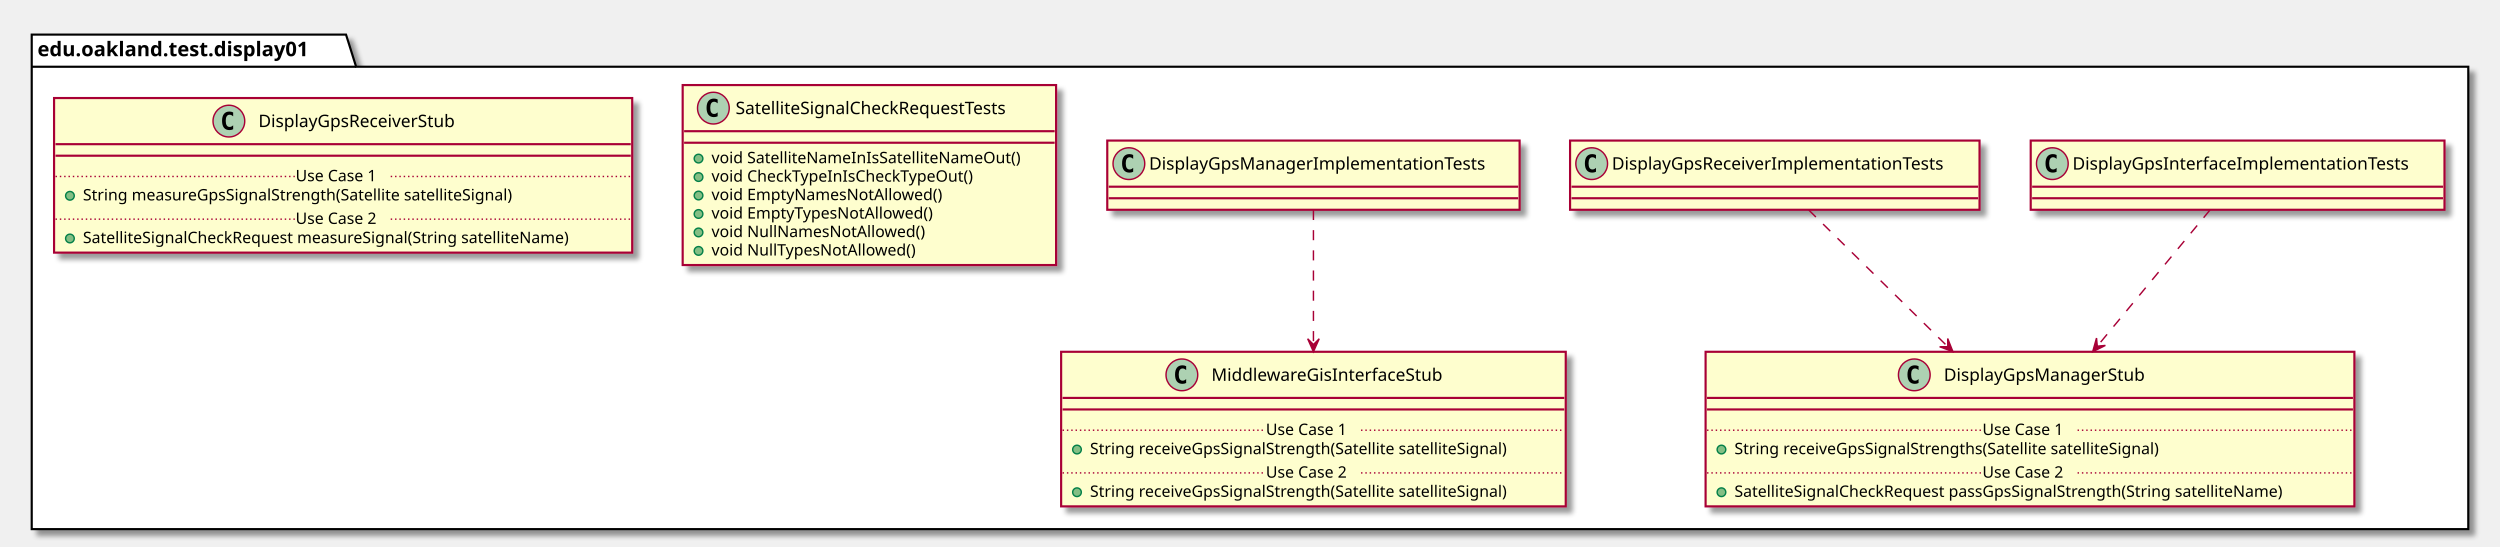
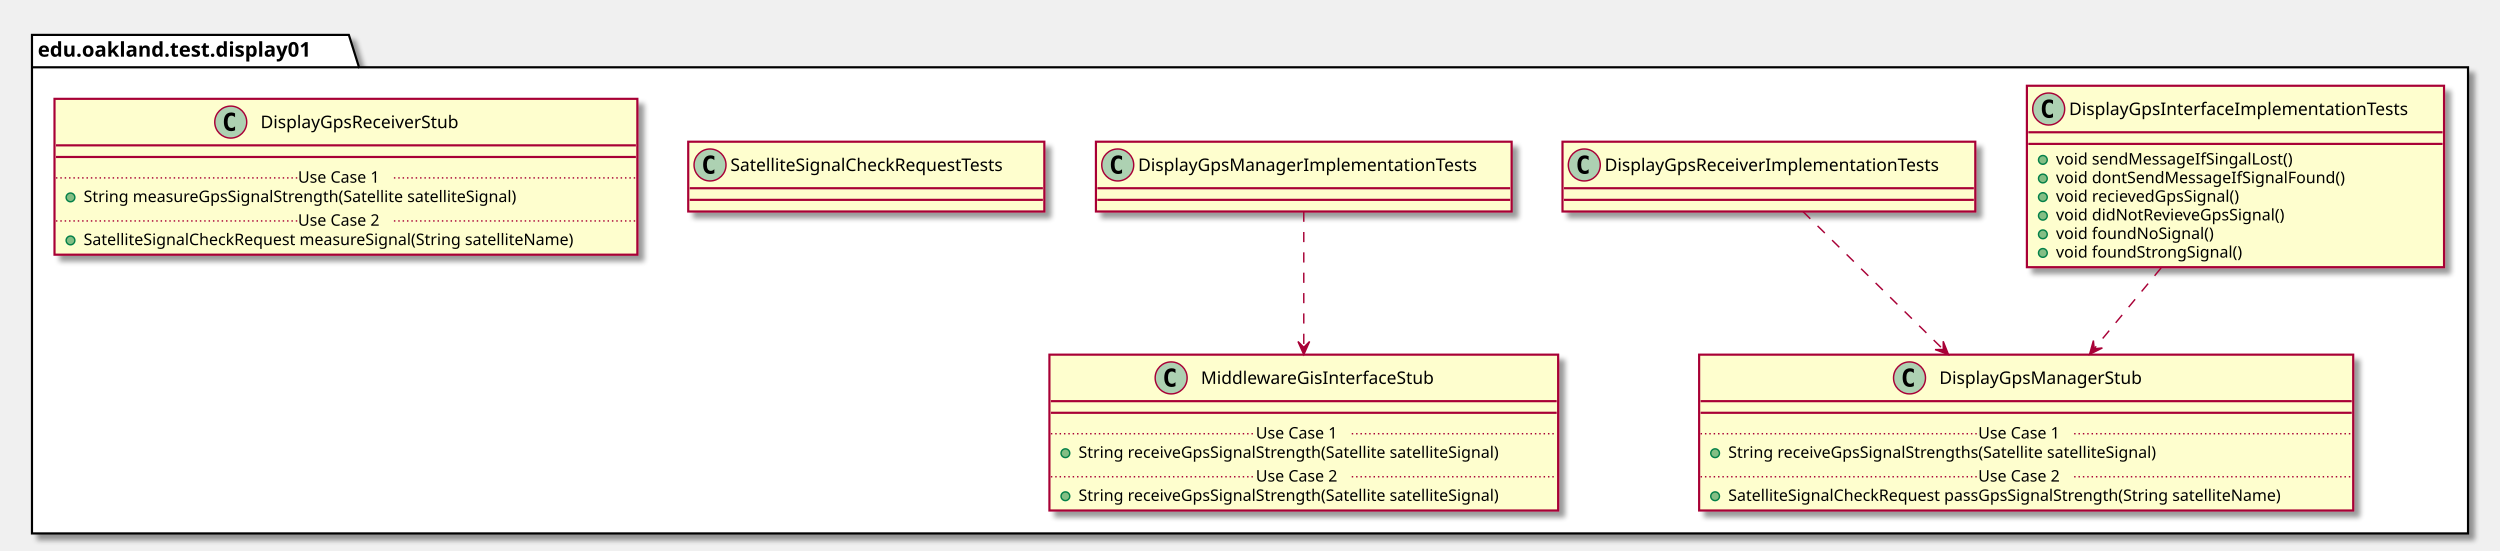
- <svg xmlns="http://www.w3.org/2000/svg" contentScriptType="application/ecmascript" contentStyleType="text/css" height="379px" preserveAspectRatio="none" style="width:1734px;height:379px;" version="1.1" viewBox="0 0 1734 379" width="1734px" zoomAndPan="magnify">
+ <svg xmlns="http://www.w3.org/2000/svg" contentScriptType="application/ecmascript" contentStyleType="text/css" height="379px" preserveAspectRatio="none" style="width:1720px;height:379px;" version="1.1" viewBox="0 0 1720 379" width="1720px" zoomAndPan="magnify">
  <defs>
-     <filter height="300%" id="fhzwplml9uhxo" width="300%" x="-1" y="-1">
+     <filter height="300%" id="f13gcgit264d7g" width="300%" x="-1" y="-1">
      <feGaussianBlur result="blurOut" stdDeviation="2.0" />
      <feColorMatrix in="blurOut" result="blurOut2" type="matrix" values="0 0 0 0 0 0 0 0 0 0 0 0 0 0 0 0 0 0 .4 0" />
      <feOffset dx="4.0" dy="4.0" in="blurOut2" result="blurOut3" />
      <feBlend in="SourceGraphic" in2="blurOut3" mode="normal" />
    </filter>
  </defs>
  <g>
-     <polygon fill="#FFFFFF" filter="url(#fhzwplml9uhxo)" points="22,24,240,24,247,46.297,1712,46.297,1712,367,22,367,22,24" style="stroke: #000000; stroke-width: 1.5;" />
+     <polygon fill="#FFFFFF" filter="url(#f13gcgit264d7g)" points="22,24,240,24,247,46.297,1698,46.297,1698,367,22,367,22,24" style="stroke: #000000; stroke-width: 1.5;" />
    <line style="stroke: #000000; stroke-width: 1.5;" x1="22" x2="247" y1="46.297" y2="46.297" />
    <text fill="#000000" font-family="sans-serif" font-size="14" font-weight="bold" lengthAdjust="spacingAndGlyphs" textLength="212" x="26" y="38.995">edu.oakland.test.display01</text>
-     <rect fill="#FEFECE" filter="url(#fhzwplml9uhxo)" height="48" id="DisplayGpsInterfaceImplementationTests" style="stroke: #A80036; stroke-width: 1.5;" width="287" x="1408.5" y="97.5" />
-     <ellipse cx="1423.5" cy="113.5" fill="#ADD1B2" rx="11" ry="11" style="stroke: #A80036; stroke-width: 1.0;" />
-     <path d="M1426.469,119.141 Q1425.891,119.438 1425.25,119.578 Q1424.609,119.734 1423.906,119.734 Q1421.406,119.734 1420.078,118.094 Q1418.766,116.438 1418.766,113.312 Q1418.766,110.188 1420.078,108.531 Q1421.406,106.875 1423.906,106.875 Q1424.609,106.875 1425.25,107.031 Q1425.906,107.188 1426.469,107.484 L1426.469,110.203 Q1425.844,109.625 1425.25,109.359 Q1424.656,109.078 1424.031,109.078 Q1422.688,109.078 1422,110.156 Q1421.312,111.219 1421.312,113.312 Q1421.312,115.406 1422,116.484 Q1422.688,117.547 1424.031,117.547 Q1424.656,117.547 1425.25,117.281 Q1425.844,117 1426.469,116.422 L1426.469,119.141 Z " />
-     <text fill="#000000" font-family="sans-serif" font-size="12" lengthAdjust="spacingAndGlyphs" textLength="255" x="1437.5" y="117.654">DisplayGpsInterfaceImplementationTests</text>
-     <line style="stroke: #A80036; stroke-width: 1.5;" x1="1409.5" x2="1694.5" y1="129.5" y2="129.5" />
-     <line style="stroke: #A80036; stroke-width: 1.5;" x1="1409.5" x2="1694.5" y1="137.5" y2="137.5" />
-     <rect fill="#FEFECE" filter="url(#fhzwplml9uhxo)" height="107.219" id="DisplayGpsManagerStub" style="stroke: #A80036; stroke-width: 1.5;" width="450" x="1183" y="244" />
-     <ellipse cx="1327.75" cy="260" fill="#ADD1B2" rx="11" ry="11" style="stroke: #A80036; stroke-width: 1.0;" />
-     <path d="M1330.719,265.641 Q1330.141,265.938 1329.5,266.078 Q1328.859,266.234 1328.156,266.234 Q1325.656,266.234 1324.328,264.594 Q1323.016,262.938 1323.016,259.812 Q1323.016,256.688 1324.328,255.031 Q1325.656,253.375 1328.156,253.375 Q1328.859,253.375 1329.5,253.531 Q1330.156,253.688 1330.719,253.984 L1330.719,256.703 Q1330.094,256.125 1329.5,255.859 Q1328.906,255.578 1328.281,255.578 Q1326.938,255.578 1326.25,256.656 Q1325.562,257.719 1325.562,259.812 Q1325.562,261.906 1326.25,262.984 Q1326.938,264.047 1328.281,264.047 Q1328.906,264.047 1329.5,263.781 Q1330.094,263.5 1330.719,262.922 L1330.719,265.641 Z " />
-     <text fill="#000000" font-family="sans-serif" font-size="12" lengthAdjust="spacingAndGlyphs" textLength="152" x="1348.25" y="264.154">DisplayGpsManagerStub</text>
-     <line style="stroke: #A80036; stroke-width: 1.5;" x1="1184" x2="1632" y1="276" y2="276" />
-     <line style="stroke: #A80036; stroke-width: 1.5;" x1="1184" x2="1632" y1="284" y2="284" />
-     <ellipse cx="1194" cy="311.805" fill="#84BE84" rx="3" ry="3" style="stroke: #038048; stroke-width: 1.0;" />
-     <text fill="#000000" font-family="sans-serif" font-size="11" lengthAdjust="spacingAndGlyphs" textLength="331" x="1203" y="315.015">String receiveGpsSignalStrengths(Satellite satelliteSignal)</text>
-     <line style="stroke: #A80036; stroke-width: 1.0; stroke-dasharray: 1.0,2.0;" x1="1184" x2="1375" y1="298.402" y2="298.402" />
-     <text fill="#000000" font-family="sans-serif" font-size="11" lengthAdjust="spacingAndGlyphs" textLength="66" x="1375" y="301.71">Use Case 1</text>
-     <line style="stroke: #A80036; stroke-width: 1.0; stroke-dasharray: 1.0,2.0;" x1="1441" x2="1632" y1="298.402" y2="298.402" />
-     <ellipse cx="1194" cy="341.414" fill="#84BE84" rx="3" ry="3" style="stroke: #038048; stroke-width: 1.0;" />
-     <text fill="#000000" font-family="sans-serif" font-size="11" lengthAdjust="spacingAndGlyphs" textLength="424" x="1203" y="344.625">SatelliteSignalCheckRequest passGpsSignalStrength(String satelliteName)</text>
-     <line style="stroke: #A80036; stroke-width: 1.0; stroke-dasharray: 1.0,2.0;" x1="1184" x2="1375" y1="328.012" y2="328.012" />
-     <text fill="#000000" font-family="sans-serif" font-size="11" lengthAdjust="spacingAndGlyphs" textLength="66" x="1375" y="331.32">Use Case 2</text>
-     <line style="stroke: #A80036; stroke-width: 1.0; stroke-dasharray: 1.0,2.0;" x1="1441" x2="1632" y1="328.012" y2="328.012" />
-     <rect fill="#FEFECE" filter="url(#fhzwplml9uhxo)" height="48" id="DisplayGpsReceiverImplementationTests" style="stroke: #A80036; stroke-width: 1.5;" width="284" x="1089" y="97.5" />
-     <ellipse cx="1104" cy="113.5" fill="#ADD1B2" rx="11" ry="11" style="stroke: #A80036; stroke-width: 1.0;" />
-     <path d="M1106.969,119.141 Q1106.391,119.438 1105.75,119.578 Q1105.109,119.734 1104.406,119.734 Q1101.906,119.734 1100.578,118.094 Q1099.266,116.438 1099.266,113.312 Q1099.266,110.188 1100.578,108.531 Q1101.906,106.875 1104.406,106.875 Q1105.109,106.875 1105.75,107.031 Q1106.406,107.188 1106.969,107.484 L1106.969,110.203 Q1106.344,109.625 1105.75,109.359 Q1105.156,109.078 1104.531,109.078 Q1103.188,109.078 1102.5,110.156 Q1101.812,111.219 1101.812,113.312 Q1101.812,115.406 1102.5,116.484 Q1103.188,117.547 1104.531,117.547 Q1105.156,117.547 1105.75,117.281 Q1106.344,117 1106.969,116.422 L1106.969,119.141 Z " />
-     <text fill="#000000" font-family="sans-serif" font-size="12" lengthAdjust="spacingAndGlyphs" textLength="252" x="1118" y="117.654">DisplayGpsReceiverImplementationTests</text>
-     <line style="stroke: #A80036; stroke-width: 1.5;" x1="1090" x2="1372" y1="129.5" y2="129.5" />
-     <line style="stroke: #A80036; stroke-width: 1.5;" x1="1090" x2="1372" y1="137.5" y2="137.5" />
-     <rect fill="#FEFECE" filter="url(#fhzwplml9uhxo)" height="48" id="DisplayGpsManagerImplementationTests" style="stroke: #A80036; stroke-width: 1.5;" width="286" x="768" y="97.5" />
-     <ellipse cx="783" cy="113.5" fill="#ADD1B2" rx="11" ry="11" style="stroke: #A80036; stroke-width: 1.0;" />
-     <path d="M785.969,119.141 Q785.391,119.438 784.75,119.578 Q784.109,119.734 783.406,119.734 Q780.906,119.734 779.578,118.094 Q778.266,116.438 778.266,113.312 Q778.266,110.188 779.578,108.531 Q780.906,106.875 783.406,106.875 Q784.109,106.875 784.75,107.031 Q785.406,107.188 785.969,107.484 L785.969,110.203 Q785.344,109.625 784.75,109.359 Q784.156,109.078 783.531,109.078 Q782.188,109.078 781.5,110.156 Q780.812,111.219 780.812,113.312 Q780.812,115.406 781.5,116.484 Q782.188,117.547 783.531,117.547 Q784.156,117.547 784.75,117.281 Q785.344,117 785.969,116.422 L785.969,119.141 Z " />
-     <text fill="#000000" font-family="sans-serif" font-size="12" lengthAdjust="spacingAndGlyphs" textLength="254" x="797" y="117.654">DisplayGpsManagerImplementationTests</text>
-     <line style="stroke: #A80036; stroke-width: 1.5;" x1="769" x2="1053" y1="129.5" y2="129.5" />
-     <line style="stroke: #A80036; stroke-width: 1.5;" x1="769" x2="1053" y1="137.5" y2="137.5" />
-     <rect fill="#FEFECE" filter="url(#fhzwplml9uhxo)" height="107.219" id="MiddlewareGisInterfaceStub" style="stroke: #A80036; stroke-width: 1.5;" width="350" x="736" y="244" />
-     <ellipse cx="819.75" cy="260" fill="#ADD1B2" rx="11" ry="11" style="stroke: #A80036; stroke-width: 1.0;" />
-     <path d="M822.719,265.641 Q822.141,265.938 821.5,266.078 Q820.859,266.234 820.156,266.234 Q817.656,266.234 816.328,264.594 Q815.016,262.938 815.016,259.812 Q815.016,256.688 816.328,255.031 Q817.656,253.375 820.156,253.375 Q820.859,253.375 821.5,253.531 Q822.156,253.688 822.719,253.984 L822.719,256.703 Q822.094,256.125 821.5,255.859 Q820.906,255.578 820.281,255.578 Q818.938,255.578 818.25,256.656 Q817.562,257.719 817.562,259.812 Q817.562,261.906 818.25,262.984 Q818.938,264.047 820.281,264.047 Q820.906,264.047 821.5,263.781 Q822.094,263.5 822.719,262.922 L822.719,265.641 Z " />
-     <text fill="#000000" font-family="sans-serif" font-size="12" lengthAdjust="spacingAndGlyphs" textLength="174" x="840.25" y="264.154">MiddlewareGisInterfaceStub</text>
-     <line style="stroke: #A80036; stroke-width: 1.5;" x1="737" x2="1085" y1="276" y2="276" />
-     <line style="stroke: #A80036; stroke-width: 1.5;" x1="737" x2="1085" y1="284" y2="284" />
-     <ellipse cx="747" cy="311.805" fill="#84BE84" rx="3" ry="3" style="stroke: #038048; stroke-width: 1.0;" />
-     <text fill="#000000" font-family="sans-serif" font-size="11" lengthAdjust="spacingAndGlyphs" textLength="324" x="756" y="315.015">String receiveGpsSignalStrength(Satellite satelliteSignal)</text>
-     <line style="stroke: #A80036; stroke-width: 1.0; stroke-dasharray: 1.0,2.0;" x1="737" x2="878" y1="298.402" y2="298.402" />
-     <text fill="#000000" font-family="sans-serif" font-size="11" lengthAdjust="spacingAndGlyphs" textLength="66" x="878" y="301.71">Use Case 1</text>
-     <line style="stroke: #A80036; stroke-width: 1.0; stroke-dasharray: 1.0,2.0;" x1="944" x2="1085" y1="298.402" y2="298.402" />
-     <ellipse cx="747" cy="341.414" fill="#84BE84" rx="3" ry="3" style="stroke: #038048; stroke-width: 1.0;" />
-     <text fill="#000000" font-family="sans-serif" font-size="11" lengthAdjust="spacingAndGlyphs" textLength="324" x="756" y="344.625">String receiveGpsSignalStrength(Satellite satelliteSignal)</text>
-     <line style="stroke: #A80036; stroke-width: 1.0; stroke-dasharray: 1.0,2.0;" x1="737" x2="878" y1="328.012" y2="328.012" />
-     <text fill="#000000" font-family="sans-serif" font-size="11" lengthAdjust="spacingAndGlyphs" textLength="66" x="878" y="331.32">Use Case 2</text>
-     <line style="stroke: #A80036; stroke-width: 1.0; stroke-dasharray: 1.0,2.0;" x1="944" x2="1085" y1="328.012" y2="328.012" />
-     <rect fill="#FEFECE" filter="url(#fhzwplml9uhxo)" height="124.828" id="SatelliteSignalCheckRequestTests" style="stroke: #A80036; stroke-width: 1.5;" width="259" x="473.5" y="59" />
-     <ellipse cx="494.8" cy="75" fill="#ADD1B2" rx="11" ry="11" style="stroke: #A80036; stroke-width: 1.0;" />
-     <path d="M497.769,80.641 Q497.191,80.938 496.55,81.078 Q495.909,81.234 495.206,81.234 Q492.706,81.234 491.378,79.594 Q490.066,77.938 490.066,74.812 Q490.066,71.688 491.378,70.031 Q492.706,68.375 495.206,68.375 Q495.909,68.375 496.55,68.531 Q497.206,68.688 497.769,68.984 L497.769,71.703 Q497.144,71.125 496.55,70.859 Q495.956,70.578 495.331,70.578 Q493.988,70.578 493.3,71.656 Q492.613,72.719 492.613,74.812 Q492.613,76.906 493.3,77.984 Q493.988,79.047 495.331,79.047 Q495.956,79.047 496.55,78.781 Q497.144,78.5 497.769,77.922 L497.769,80.641 Z " />
-     <text fill="#000000" font-family="sans-serif" font-size="12" lengthAdjust="spacingAndGlyphs" textLength="213" x="510.2" y="79.154">SatelliteSignalCheckRequestTests</text>
-     <line style="stroke: #A80036; stroke-width: 1.5;" x1="474.5" x2="731.5" y1="91" y2="91" />
-     <line style="stroke: #A80036; stroke-width: 1.5;" x1="474.5" x2="731.5" y1="99" y2="99" />
-     <ellipse cx="484.5" cy="110" fill="#84BE84" rx="3" ry="3" style="stroke: #038048; stroke-width: 1.0;" />
-     <text fill="#000000" font-family="sans-serif" font-size="11" lengthAdjust="spacingAndGlyphs" textLength="233" x="493.5" y="113.21">void SatelliteNameInIsSatelliteNameOut()</text>
-     <ellipse cx="484.5" cy="122.805" fill="#84BE84" rx="3" ry="3" style="stroke: #038048; stroke-width: 1.0;" />
-     <text fill="#000000" font-family="sans-serif" font-size="11" lengthAdjust="spacingAndGlyphs" textLength="197" x="493.5" y="126.015">void CheckTypeInIsCheckTypeOut()</text>
-     <ellipse cx="484.5" cy="135.609" fill="#84BE84" rx="3" ry="3" style="stroke: #038048; stroke-width: 1.0;" />
-     <text fill="#000000" font-family="sans-serif" font-size="11" lengthAdjust="spacingAndGlyphs" textLength="172" x="493.5" y="138.82">void EmptyNamesNotAllowed()</text>
-     <ellipse cx="484.5" cy="148.414" fill="#84BE84" rx="3" ry="3" style="stroke: #038048; stroke-width: 1.0;" />
-     <text fill="#000000" font-family="sans-serif" font-size="11" lengthAdjust="spacingAndGlyphs" textLength="166" x="493.5" y="151.625">void EmptyTypesNotAllowed()</text>
-     <ellipse cx="484.5" cy="161.219" fill="#84BE84" rx="3" ry="3" style="stroke: #038048; stroke-width: 1.0;" />
-     <text fill="#000000" font-family="sans-serif" font-size="11" lengthAdjust="spacingAndGlyphs" textLength="158" x="493.5" y="164.429">void NullNamesNotAllowed()</text>
-     <ellipse cx="484.5" cy="174.023" fill="#84BE84" rx="3" ry="3" style="stroke: #038048; stroke-width: 1.0;" />
-     <text fill="#000000" font-family="sans-serif" font-size="11" lengthAdjust="spacingAndGlyphs" textLength="152" x="493.5" y="177.234">void NullTypesNotAllowed()</text>
-     <rect fill="#FEFECE" filter="url(#fhzwplml9uhxo)" height="107.219" id="DisplayGpsReceiverStub" style="stroke: #A80036; stroke-width: 1.5;" width="401" x="37.5" y="68" />
+     <rect fill="#FEFECE" filter="url(#f13gcgit264d7g)" height="124.828" id="DisplayGpsInterfaceImplementationTests" style="stroke: #A80036; stroke-width: 1.5;" width="287" x="1394.5" y="59" />
+     <ellipse cx="1409.5" cy="75" fill="#ADD1B2" rx="11" ry="11" style="stroke: #A80036; stroke-width: 1.0;" />
+     <path d="M1412.469,80.641 Q1411.891,80.938 1411.25,81.078 Q1410.609,81.234 1409.906,81.234 Q1407.406,81.234 1406.078,79.594 Q1404.766,77.938 1404.766,74.812 Q1404.766,71.688 1406.078,70.031 Q1407.406,68.375 1409.906,68.375 Q1410.609,68.375 1411.25,68.531 Q1411.906,68.688 1412.469,68.984 L1412.469,71.703 Q1411.844,71.125 1411.25,70.859 Q1410.656,70.578 1410.031,70.578 Q1408.688,70.578 1408,71.656 Q1407.312,72.719 1407.312,74.812 Q1407.312,76.906 1408,77.984 Q1408.688,79.047 1410.031,79.047 Q1410.656,79.047 1411.25,78.781 Q1411.844,78.5 1412.469,77.922 L1412.469,80.641 Z " />
+     <text fill="#000000" font-family="sans-serif" font-size="12" lengthAdjust="spacingAndGlyphs" textLength="255" x="1423.5" y="79.154">DisplayGpsInterfaceImplementationTests</text>
+     <line style="stroke: #A80036; stroke-width: 1.5;" x1="1395.5" x2="1680.5" y1="91" y2="91" />
+     <line style="stroke: #A80036; stroke-width: 1.5;" x1="1395.5" x2="1680.5" y1="99" y2="99" />
+     <ellipse cx="1405.5" cy="110" fill="#84BE84" rx="3" ry="3" style="stroke: #038048; stroke-width: 1.0;" />
+     <text fill="#000000" font-family="sans-serif" font-size="11" lengthAdjust="spacingAndGlyphs" textLength="180" x="1414.5" y="113.21">void sendMessageIfSingalLost()</text>
+     <ellipse cx="1405.5" cy="122.805" fill="#84BE84" rx="3" ry="3" style="stroke: #038048; stroke-width: 1.0;" />
+     <text fill="#000000" font-family="sans-serif" font-size="11" lengthAdjust="spacingAndGlyphs" textLength="216" x="1414.5" y="126.015">void dontSendMessageIfSignalFound()</text>
+     <ellipse cx="1405.5" cy="135.609" fill="#84BE84" rx="3" ry="3" style="stroke: #038048; stroke-width: 1.0;" />
+     <text fill="#000000" font-family="sans-serif" font-size="11" lengthAdjust="spacingAndGlyphs" textLength="141" x="1414.5" y="138.82">void recievedGpsSignal()</text>
+     <ellipse cx="1405.5" cy="148.414" fill="#84BE84" rx="3" ry="3" style="stroke: #038048; stroke-width: 1.0;" />
+     <text fill="#000000" font-family="sans-serif" font-size="11" lengthAdjust="spacingAndGlyphs" textLength="172" x="1414.5" y="151.625">void didNotRevieveGpsSignal()</text>
+     <ellipse cx="1405.5" cy="161.219" fill="#84BE84" rx="3" ry="3" style="stroke: #038048; stroke-width: 1.0;" />
+     <text fill="#000000" font-family="sans-serif" font-size="11" lengthAdjust="spacingAndGlyphs" textLength="117" x="1414.5" y="164.429">void foundNoSignal()</text>
+     <ellipse cx="1405.5" cy="174.023" fill="#84BE84" rx="3" ry="3" style="stroke: #038048; stroke-width: 1.0;" />
+     <text fill="#000000" font-family="sans-serif" font-size="11" lengthAdjust="spacingAndGlyphs" textLength="140" x="1414.5" y="177.234">void foundStrongSignal()</text>
+     <rect fill="#FEFECE" filter="url(#f13gcgit264d7g)" height="107.219" id="DisplayGpsManagerStub" style="stroke: #A80036; stroke-width: 1.5;" width="450" x="1169" y="244" />
+     <ellipse cx="1313.75" cy="260" fill="#ADD1B2" rx="11" ry="11" style="stroke: #A80036; stroke-width: 1.0;" />
+     <path d="M1316.719,265.641 Q1316.141,265.938 1315.5,266.078 Q1314.859,266.234 1314.156,266.234 Q1311.656,266.234 1310.328,264.594 Q1309.016,262.938 1309.016,259.812 Q1309.016,256.688 1310.328,255.031 Q1311.656,253.375 1314.156,253.375 Q1314.859,253.375 1315.5,253.531 Q1316.156,253.688 1316.719,253.984 L1316.719,256.703 Q1316.094,256.125 1315.5,255.859 Q1314.906,255.578 1314.281,255.578 Q1312.938,255.578 1312.25,256.656 Q1311.562,257.719 1311.562,259.812 Q1311.562,261.906 1312.25,262.984 Q1312.938,264.047 1314.281,264.047 Q1314.906,264.047 1315.5,263.781 Q1316.094,263.5 1316.719,262.922 L1316.719,265.641 Z " />
+     <text fill="#000000" font-family="sans-serif" font-size="12" lengthAdjust="spacingAndGlyphs" textLength="152" x="1334.25" y="264.154">DisplayGpsManagerStub</text>
+     <line style="stroke: #A80036; stroke-width: 1.5;" x1="1170" x2="1618" y1="276" y2="276" />
+     <line style="stroke: #A80036; stroke-width: 1.5;" x1="1170" x2="1618" y1="284" y2="284" />
+     <ellipse cx="1180" cy="311.805" fill="#84BE84" rx="3" ry="3" style="stroke: #038048; stroke-width: 1.0;" />
+     <text fill="#000000" font-family="sans-serif" font-size="11" lengthAdjust="spacingAndGlyphs" textLength="331" x="1189" y="315.015">String receiveGpsSignalStrengths(Satellite satelliteSignal)</text>
+     <line style="stroke: #A80036; stroke-width: 1.0; stroke-dasharray: 1.0,2.0;" x1="1170" x2="1361" y1="298.402" y2="298.402" />
+     <text fill="#000000" font-family="sans-serif" font-size="11" lengthAdjust="spacingAndGlyphs" textLength="66" x="1361" y="301.71">Use Case 1</text>
+     <line style="stroke: #A80036; stroke-width: 1.0; stroke-dasharray: 1.0,2.0;" x1="1427" x2="1618" y1="298.402" y2="298.402" />
+     <ellipse cx="1180" cy="341.414" fill="#84BE84" rx="3" ry="3" style="stroke: #038048; stroke-width: 1.0;" />
+     <text fill="#000000" font-family="sans-serif" font-size="11" lengthAdjust="spacingAndGlyphs" textLength="424" x="1189" y="344.625">SatelliteSignalCheckRequest passGpsSignalStrength(String satelliteName)</text>
+     <line style="stroke: #A80036; stroke-width: 1.0; stroke-dasharray: 1.0,2.0;" x1="1170" x2="1361" y1="328.012" y2="328.012" />
+     <text fill="#000000" font-family="sans-serif" font-size="11" lengthAdjust="spacingAndGlyphs" textLength="66" x="1361" y="331.32">Use Case 2</text>
+     <line style="stroke: #A80036; stroke-width: 1.0; stroke-dasharray: 1.0,2.0;" x1="1427" x2="1618" y1="328.012" y2="328.012" />
+     <rect fill="#FEFECE" filter="url(#f13gcgit264d7g)" height="48" id="DisplayGpsReceiverImplementationTests" style="stroke: #A80036; stroke-width: 1.5;" width="284" x="1075" y="97.5" />
+     <ellipse cx="1090" cy="113.5" fill="#ADD1B2" rx="11" ry="11" style="stroke: #A80036; stroke-width: 1.0;" />
+     <path d="M1092.969,119.141 Q1092.391,119.438 1091.75,119.578 Q1091.109,119.734 1090.406,119.734 Q1087.906,119.734 1086.578,118.094 Q1085.266,116.438 1085.266,113.312 Q1085.266,110.188 1086.578,108.531 Q1087.906,106.875 1090.406,106.875 Q1091.109,106.875 1091.75,107.031 Q1092.406,107.188 1092.969,107.484 L1092.969,110.203 Q1092.344,109.625 1091.75,109.359 Q1091.156,109.078 1090.531,109.078 Q1089.188,109.078 1088.5,110.156 Q1087.812,111.219 1087.812,113.312 Q1087.812,115.406 1088.5,116.484 Q1089.188,117.547 1090.531,117.547 Q1091.156,117.547 1091.75,117.281 Q1092.344,117 1092.969,116.422 L1092.969,119.141 Z " />
+     <text fill="#000000" font-family="sans-serif" font-size="12" lengthAdjust="spacingAndGlyphs" textLength="252" x="1104" y="117.654">DisplayGpsReceiverImplementationTests</text>
+     <line style="stroke: #A80036; stroke-width: 1.5;" x1="1076" x2="1358" y1="129.5" y2="129.5" />
+     <line style="stroke: #A80036; stroke-width: 1.5;" x1="1076" x2="1358" y1="137.5" y2="137.5" />
+     <rect fill="#FEFECE" filter="url(#f13gcgit264d7g)" height="48" id="DisplayGpsManagerImplementationTests" style="stroke: #A80036; stroke-width: 1.5;" width="286" x="754" y="97.5" />
+     <ellipse cx="769" cy="113.5" fill="#ADD1B2" rx="11" ry="11" style="stroke: #A80036; stroke-width: 1.0;" />
+     <path d="M771.969,119.141 Q771.391,119.438 770.75,119.578 Q770.109,119.734 769.406,119.734 Q766.906,119.734 765.578,118.094 Q764.266,116.438 764.266,113.312 Q764.266,110.188 765.578,108.531 Q766.906,106.875 769.406,106.875 Q770.109,106.875 770.75,107.031 Q771.406,107.188 771.969,107.484 L771.969,110.203 Q771.344,109.625 770.75,109.359 Q770.156,109.078 769.531,109.078 Q768.188,109.078 767.5,110.156 Q766.812,111.219 766.812,113.312 Q766.812,115.406 767.5,116.484 Q768.188,117.547 769.531,117.547 Q770.156,117.547 770.75,117.281 Q771.344,117 771.969,116.422 L771.969,119.141 Z " />
+     <text fill="#000000" font-family="sans-serif" font-size="12" lengthAdjust="spacingAndGlyphs" textLength="254" x="783" y="117.654">DisplayGpsManagerImplementationTests</text>
+     <line style="stroke: #A80036; stroke-width: 1.5;" x1="755" x2="1039" y1="129.5" y2="129.5" />
+     <line style="stroke: #A80036; stroke-width: 1.5;" x1="755" x2="1039" y1="137.5" y2="137.5" />
+     <rect fill="#FEFECE" filter="url(#f13gcgit264d7g)" height="107.219" id="MiddlewareGisInterfaceStub" style="stroke: #A80036; stroke-width: 1.5;" width="350" x="722" y="244" />
+     <ellipse cx="805.75" cy="260" fill="#ADD1B2" rx="11" ry="11" style="stroke: #A80036; stroke-width: 1.0;" />
+     <path d="M808.719,265.641 Q808.141,265.938 807.5,266.078 Q806.859,266.234 806.156,266.234 Q803.656,266.234 802.328,264.594 Q801.016,262.938 801.016,259.812 Q801.016,256.688 802.328,255.031 Q803.656,253.375 806.156,253.375 Q806.859,253.375 807.5,253.531 Q808.156,253.688 808.719,253.984 L808.719,256.703 Q808.094,256.125 807.5,255.859 Q806.906,255.578 806.281,255.578 Q804.938,255.578 804.25,256.656 Q803.562,257.719 803.562,259.812 Q803.562,261.906 804.25,262.984 Q804.938,264.047 806.281,264.047 Q806.906,264.047 807.5,263.781 Q808.094,263.5 808.719,262.922 L808.719,265.641 Z " />
+     <text fill="#000000" font-family="sans-serif" font-size="12" lengthAdjust="spacingAndGlyphs" textLength="174" x="826.25" y="264.154">MiddlewareGisInterfaceStub</text>
+     <line style="stroke: #A80036; stroke-width: 1.5;" x1="723" x2="1071" y1="276" y2="276" />
+     <line style="stroke: #A80036; stroke-width: 1.5;" x1="723" x2="1071" y1="284" y2="284" />
+     <ellipse cx="733" cy="311.805" fill="#84BE84" rx="3" ry="3" style="stroke: #038048; stroke-width: 1.0;" />
+     <text fill="#000000" font-family="sans-serif" font-size="11" lengthAdjust="spacingAndGlyphs" textLength="324" x="742" y="315.015">String receiveGpsSignalStrength(Satellite satelliteSignal)</text>
+     <line style="stroke: #A80036; stroke-width: 1.0; stroke-dasharray: 1.0,2.0;" x1="723" x2="864" y1="298.402" y2="298.402" />
+     <text fill="#000000" font-family="sans-serif" font-size="11" lengthAdjust="spacingAndGlyphs" textLength="66" x="864" y="301.71">Use Case 1</text>
+     <line style="stroke: #A80036; stroke-width: 1.0; stroke-dasharray: 1.0,2.0;" x1="930" x2="1071" y1="298.402" y2="298.402" />
+     <ellipse cx="733" cy="341.414" fill="#84BE84" rx="3" ry="3" style="stroke: #038048; stroke-width: 1.0;" />
+     <text fill="#000000" font-family="sans-serif" font-size="11" lengthAdjust="spacingAndGlyphs" textLength="324" x="742" y="344.625">String receiveGpsSignalStrength(Satellite satelliteSignal)</text>
+     <line style="stroke: #A80036; stroke-width: 1.0; stroke-dasharray: 1.0,2.0;" x1="723" x2="864" y1="328.012" y2="328.012" />
+     <text fill="#000000" font-family="sans-serif" font-size="11" lengthAdjust="spacingAndGlyphs" textLength="66" x="864" y="331.32">Use Case 2</text>
+     <line style="stroke: #A80036; stroke-width: 1.0; stroke-dasharray: 1.0,2.0;" x1="930" x2="1071" y1="328.012" y2="328.012" />
+     <rect fill="#FEFECE" filter="url(#f13gcgit264d7g)" height="48" id="SatelliteSignalCheckRequestTests" style="stroke: #A80036; stroke-width: 1.5;" width="245" x="473.5" y="97.5" />
+     <ellipse cx="488.5" cy="113.5" fill="#ADD1B2" rx="11" ry="11" style="stroke: #A80036; stroke-width: 1.0;" />
+     <path d="M491.469,119.141 Q490.891,119.438 490.25,119.578 Q489.609,119.734 488.906,119.734 Q486.406,119.734 485.078,118.094 Q483.766,116.438 483.766,113.312 Q483.766,110.188 485.078,108.531 Q486.406,106.875 488.906,106.875 Q489.609,106.875 490.25,107.031 Q490.906,107.188 491.469,107.484 L491.469,110.203 Q490.844,109.625 490.25,109.359 Q489.656,109.078 489.031,109.078 Q487.688,109.078 487,110.156 Q486.312,111.219 486.312,113.312 Q486.312,115.406 487,116.484 Q487.688,117.547 489.031,117.547 Q489.656,117.547 490.25,117.281 Q490.844,117 491.469,116.422 L491.469,119.141 Z " />
+     <text fill="#000000" font-family="sans-serif" font-size="12" lengthAdjust="spacingAndGlyphs" textLength="213" x="502.5" y="117.654">SatelliteSignalCheckRequestTests</text>
+     <line style="stroke: #A80036; stroke-width: 1.5;" x1="474.5" x2="717.5" y1="129.5" y2="129.5" />
+     <line style="stroke: #A80036; stroke-width: 1.5;" x1="474.5" x2="717.5" y1="137.5" y2="137.5" />
+     <rect fill="#FEFECE" filter="url(#f13gcgit264d7g)" height="107.219" id="DisplayGpsReceiverStub" style="stroke: #A80036; stroke-width: 1.5;" width="401" x="37.5" y="68" />
    <ellipse cx="158.75" cy="84" fill="#ADD1B2" rx="11" ry="11" style="stroke: #A80036; stroke-width: 1.0;" />
    <path d="M161.719,89.641 Q161.141,89.938 160.5,90.078 Q159.859,90.234 159.156,90.234 Q156.656,90.234 155.328,88.594 Q154.016,86.938 154.016,83.812 Q154.016,80.688 155.328,79.031 Q156.656,77.375 159.156,77.375 Q159.859,77.375 160.5,77.531 Q161.156,77.688 161.719,77.984 L161.719,80.703 Q161.094,80.125 160.5,79.859 Q159.906,79.578 159.281,79.578 Q157.938,79.578 157.25,80.656 Q156.562,81.719 156.562,83.812 Q156.562,85.906 157.25,86.984 Q157.938,88.047 159.281,88.047 Q159.906,88.047 160.5,87.781 Q161.094,87.5 161.719,86.922 L161.719,89.641 Z " />
    <text fill="#000000" font-family="sans-serif" font-size="12" lengthAdjust="spacingAndGlyphs" textLength="150" x="179.25" y="88.154">DisplayGpsReceiverStub</text>
    <line style="stroke: #A80036; stroke-width: 1.5;" x1="38.5" x2="437.5" y1="100" y2="100" />
    <line style="stroke: #A80036; stroke-width: 1.5;" x1="38.5" x2="437.5" y1="108" y2="108" />
    <ellipse cx="48.5" cy="135.805" fill="#84BE84" rx="3" ry="3" style="stroke: #038048; stroke-width: 1.0;" />
    <text fill="#000000" font-family="sans-serif" font-size="11" lengthAdjust="spacingAndGlyphs" textLength="334" x="57.5" y="139.015">String measureGpsSignalStrength(Satellite satelliteSignal)</text>
    <line style="stroke: #A80036; stroke-width: 1.0; stroke-dasharray: 1.0,2.0;" x1="38.5" x2="205" y1="122.402" y2="122.402" />
    <text fill="#000000" font-family="sans-serif" font-size="11" lengthAdjust="spacingAndGlyphs" textLength="66" x="205" y="125.71">Use Case 1</text>
    <line style="stroke: #A80036; stroke-width: 1.0; stroke-dasharray: 1.0,2.0;" x1="271" x2="437.5" y1="122.402" y2="122.402" />
    <ellipse cx="48.5" cy="165.414" fill="#84BE84" rx="3" ry="3" style="stroke: #038048; stroke-width: 1.0;" />
    <text fill="#000000" font-family="sans-serif" font-size="11" lengthAdjust="spacingAndGlyphs" textLength="375" x="57.5" y="168.625">SatelliteSignalCheckRequest measureSignal(String satelliteName)</text>
    <line style="stroke: #A80036; stroke-width: 1.0; stroke-dasharray: 1.0,2.0;" x1="38.5" x2="205" y1="152.012" y2="152.012" />
    <text fill="#000000" font-family="sans-serif" font-size="11" lengthAdjust="spacingAndGlyphs" textLength="66" x="205" y="155.32">Use Case 2</text>
    <line style="stroke: #A80036; stroke-width: 1.0; stroke-dasharray: 1.0,2.0;" x1="271" x2="437.5" y1="152.012" y2="152.012" />
-     <path d="M1532.88,145.61 C1513.03,169.59 1481.23,208.02 1454.69,240.09 " fill="none" id="DisplayGpsInterfaceImplementationTests-&gt;DisplayGpsManagerStub" style="stroke: #A80036; stroke-width: 1.0; stroke-dasharray: 7.0,7.0;" />
-     <polygon fill="#A80036" points="1451.48,243.96,1460.303,239.584,1454.671,240.111,1454.145,234.478,1451.48,243.96" style="stroke: #A80036; stroke-width: 1.0;" />
-     <path d="M1254.5,145.61 C1278.9,169.59 1317.99,208.02 1350.61,240.09 " fill="none" id="DisplayGpsReceiverImplementationTests-&gt;DisplayGpsManagerStub" style="stroke: #A80036; stroke-width: 1.0; stroke-dasharray: 7.0,7.0;" />
-     <polygon fill="#A80036" points="1354.56,243.96,1350.932,234.804,1350.989,240.46,1345.332,240.518,1354.56,243.96" style="stroke: #A80036; stroke-width: 1.0;" />
-     <path d="M911,145.61 C911,169.3 911,207.08 911,238.91 " fill="none" id="DisplayGpsManagerImplementationTests-&gt;MiddlewareGisInterfaceStub" style="stroke: #A80036; stroke-width: 1.0; stroke-dasharray: 7.0,7.0;" />
-     <polygon fill="#A80036" points="911,243.96,915,234.96,911,238.96,907,234.96,911,243.96" style="stroke: #A80036; stroke-width: 1.0;" />
+     <path d="M1486.83,184.34 C1471.87,202.41 1455.6,222.06 1440.92,239.8 " fill="none" id="DisplayGpsInterfaceImplementationTests-&gt;DisplayGpsManagerStub" style="stroke: #A80036; stroke-width: 1.0; stroke-dasharray: 7.0,7.0;" />
+     <polygon fill="#A80036" points="1437.62,243.79,1446.435,239.398,1440.804,239.935,1440.267,234.304,1437.62,243.79" style="stroke: #A80036; stroke-width: 1.0;" />
+     <path d="M1240.5,145.61 C1264.9,169.59 1303.99,208.02 1336.61,240.09 " fill="none" id="DisplayGpsReceiverImplementationTests-&gt;DisplayGpsManagerStub" style="stroke: #A80036; stroke-width: 1.0; stroke-dasharray: 7.0,7.0;" />
+     <polygon fill="#A80036" points="1340.56,243.96,1336.932,234.804,1336.989,240.46,1331.332,240.518,1340.56,243.96" style="stroke: #A80036; stroke-width: 1.0;" />
+     <path d="M897,145.61 C897,169.3 897,207.08 897,238.91 " fill="none" id="DisplayGpsManagerImplementationTests-&gt;MiddlewareGisInterfaceStub" style="stroke: #A80036; stroke-width: 1.0; stroke-dasharray: 7.0,7.0;" />
+     <polygon fill="#A80036" points="897,243.96,901,234.96,897,238.96,893,234.96,897,243.96" style="stroke: #A80036; stroke-width: 1.0;" />
  </g>
</svg>
